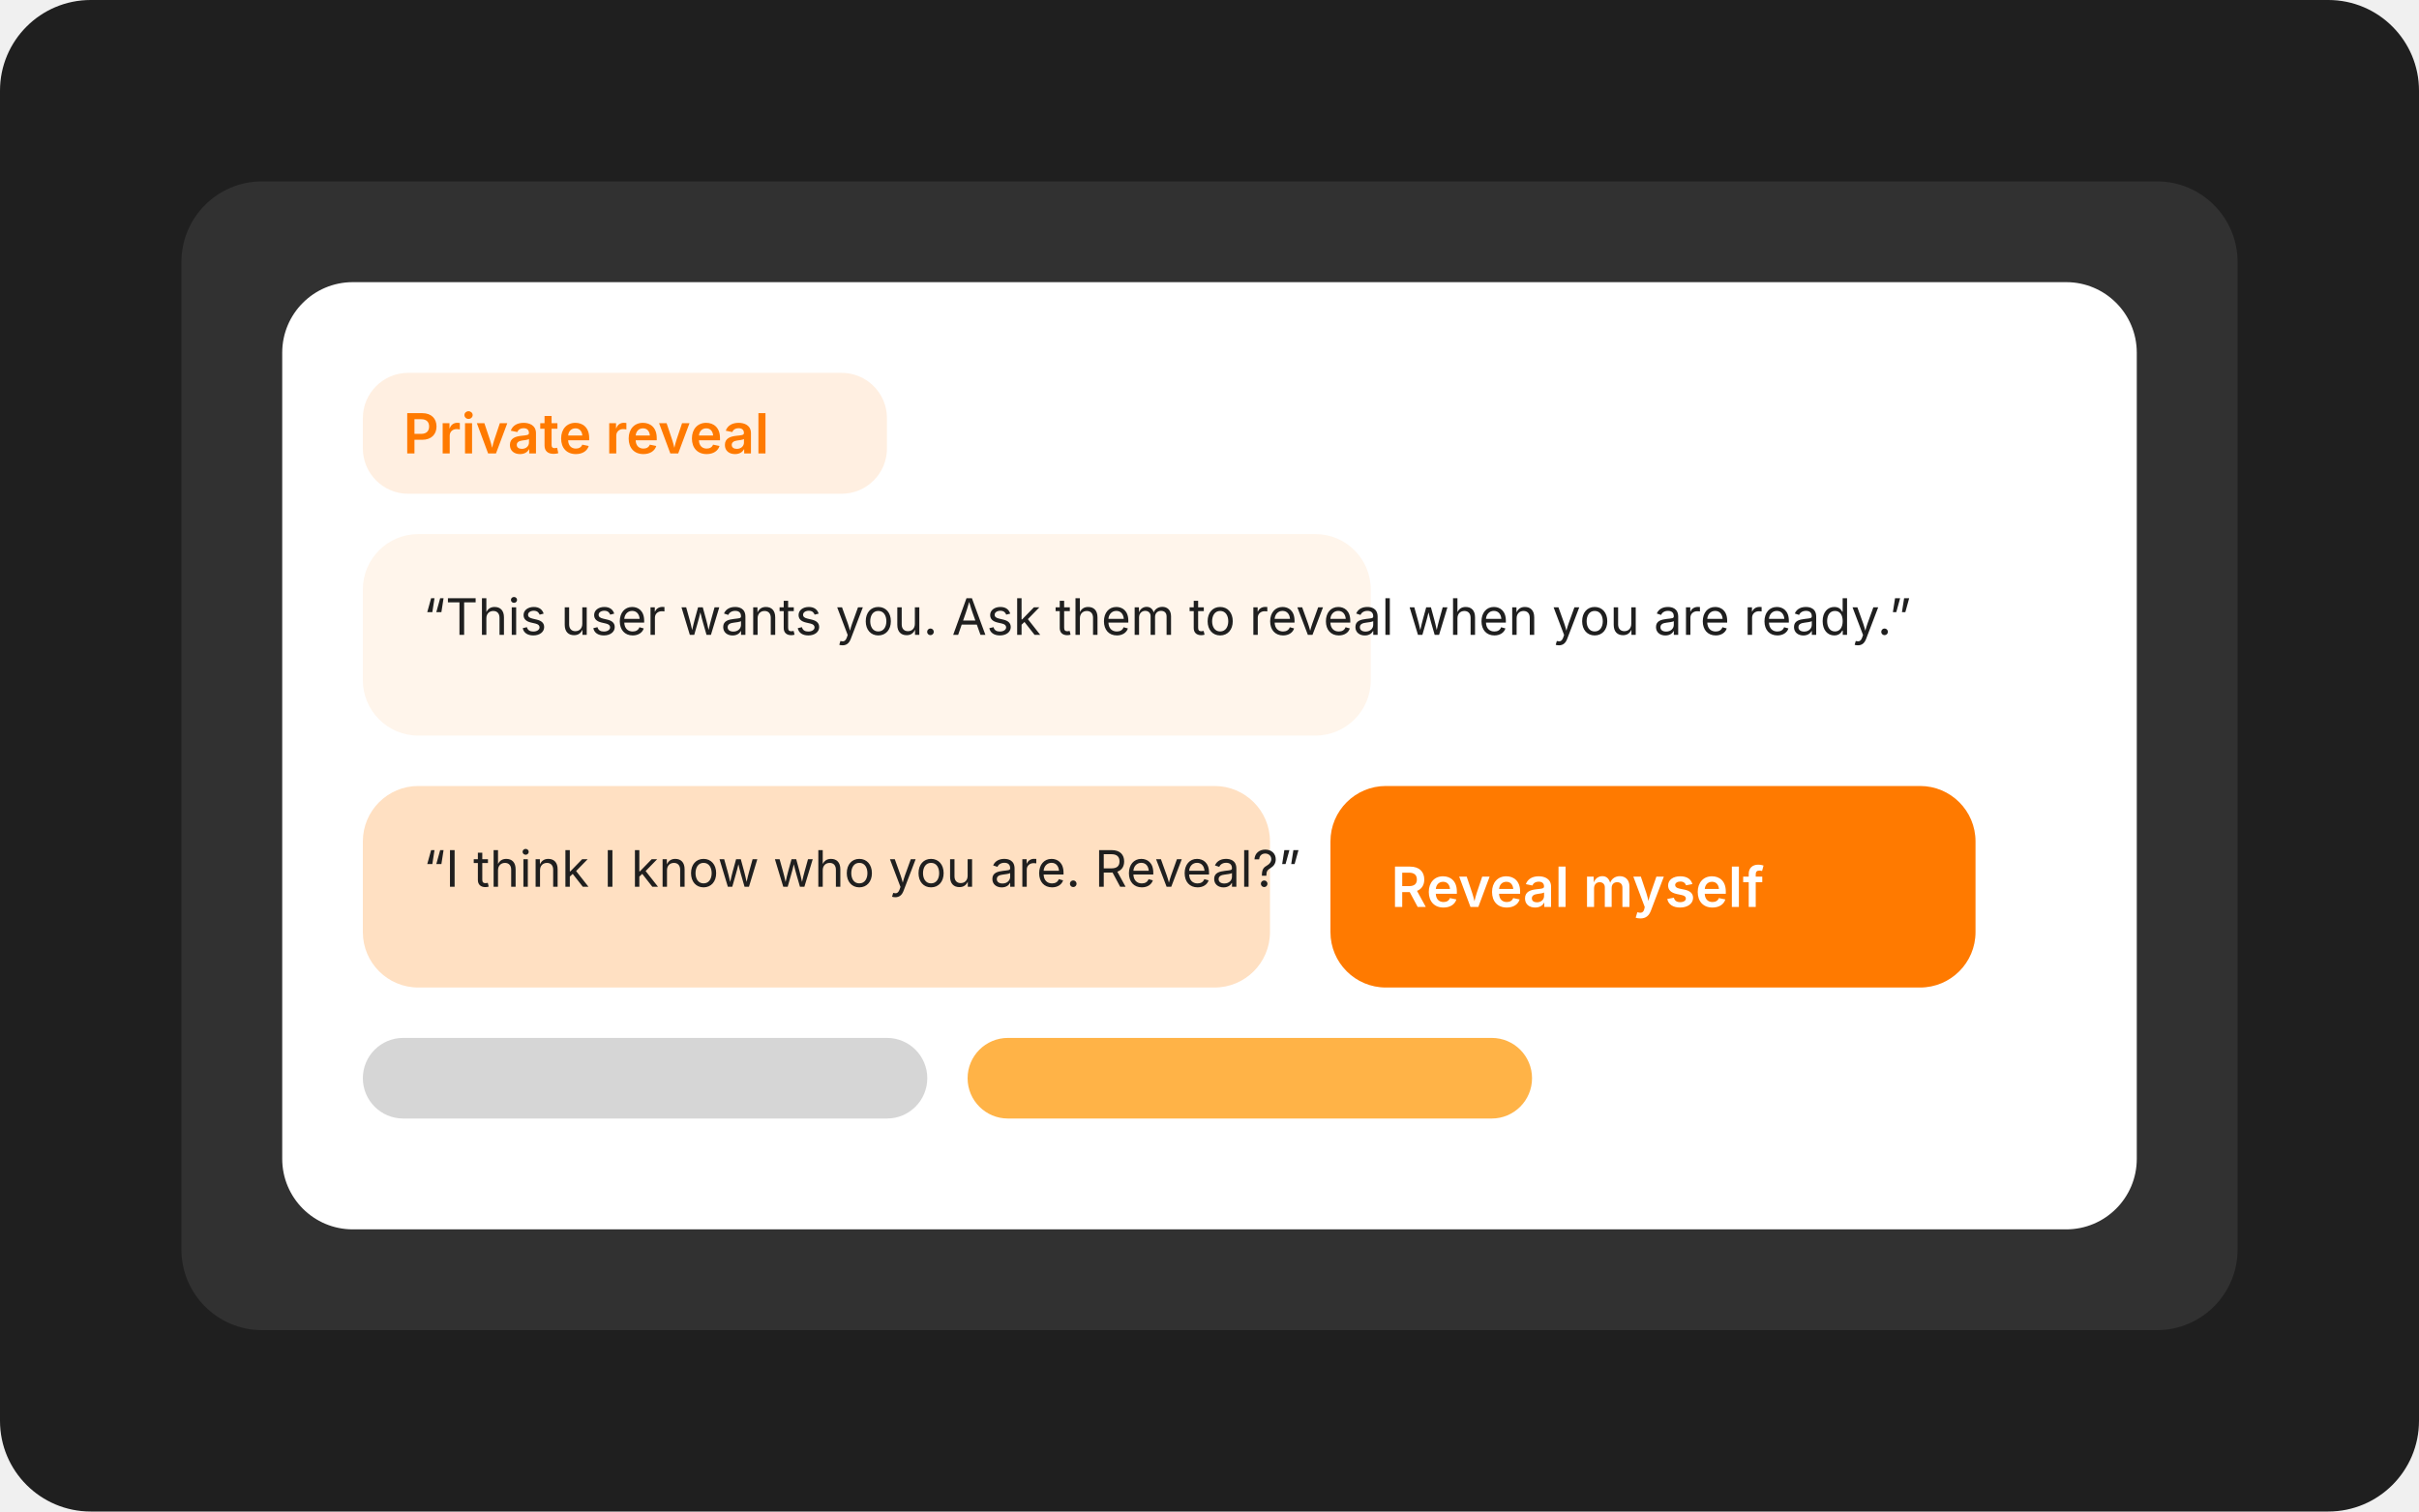
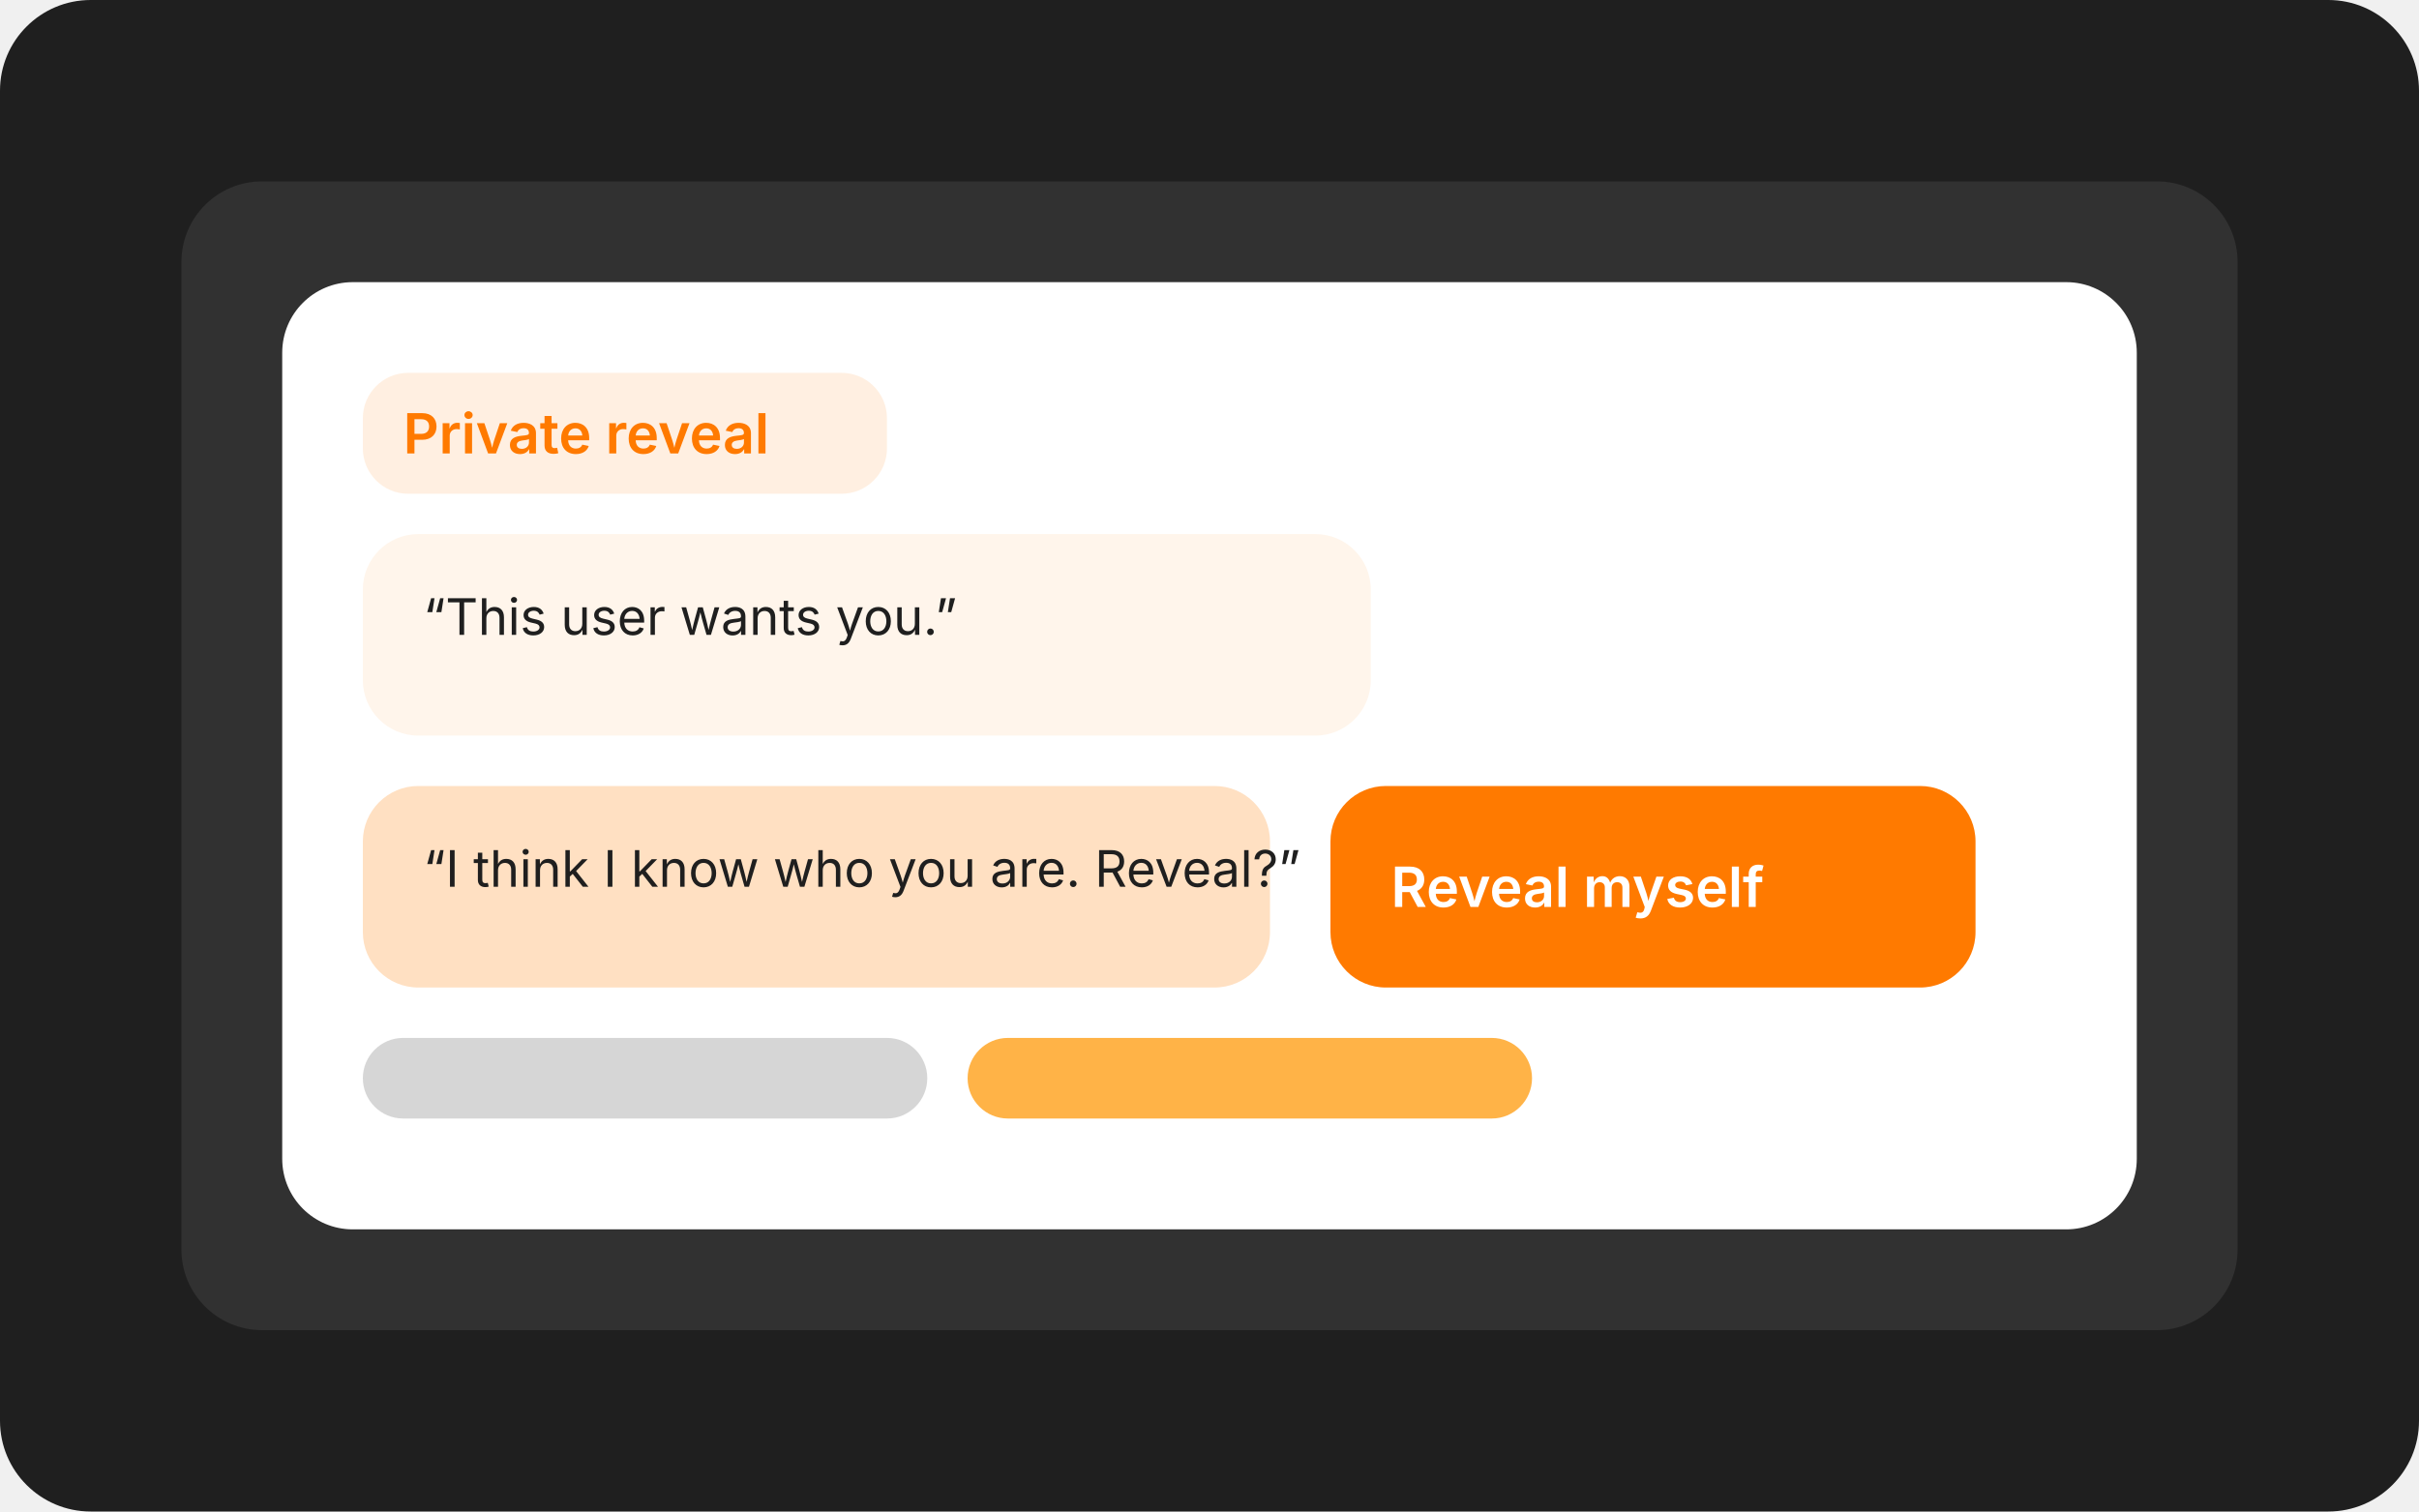
<svg xmlns="http://www.w3.org/2000/svg" width="960" height="600" viewBox="0 0 960 600">
  <rect width="960" height="600" rx="36" fill="#1f1f1f" />
  <rect x="72" y="72" width="816" height="456" rx="32" fill="#ffffff" opacity="0.08" />
  <rect x="112" y="112" width="736" height="376" rx="28" fill="#ffffff" />
  <rect x="144" y="148" width="208" height="48" rx="18" fill="#ff7a00" opacity="0.12" />
  <text x="160" y="180" font-family="'Inter', 'Segoe UI', sans-serif" font-size="22" font-weight="600" fill="#ff7a00">Private reveal</text>
  <rect x="144" y="212" width="400" height="80" rx="22" fill="#fff5eb" />
-   <text x="168" y="252" font-family="'Inter', 'Segoe UI', sans-serif" font-size="20" fill="#1f1f1f">“This user wants you. Ask them to reveal when you are ready.”</text>
+   <text x="168" y="252" font-family="'Inter', 'Segoe UI', sans-serif" font-size="20" fill="#1f1f1f">“This user wants you.”</text>
  <rect x="144" y="312" width="360" height="80" rx="22" fill="#ffe0c2" />
  <text x="168" y="352" font-family="'Inter', 'Segoe UI', sans-serif" font-size="20" fill="#1f1f1f">“I think I know who you are. Reveal?”</text>
  <rect x="528" y="312" width="256" height="80" rx="22" fill="#ff7a00" />
  <text x="552" y="360" font-family="'Inter', 'Segoe UI', sans-serif" font-size="22" font-weight="600" fill="#ffffff">Reveal myself</text>
  <rect x="144" y="412" width="224" height="32" rx="16" fill="#d6d6d6" />
  <rect x="384" y="412" width="224" height="32" rx="16" fill="#ffb347" />
</svg>
